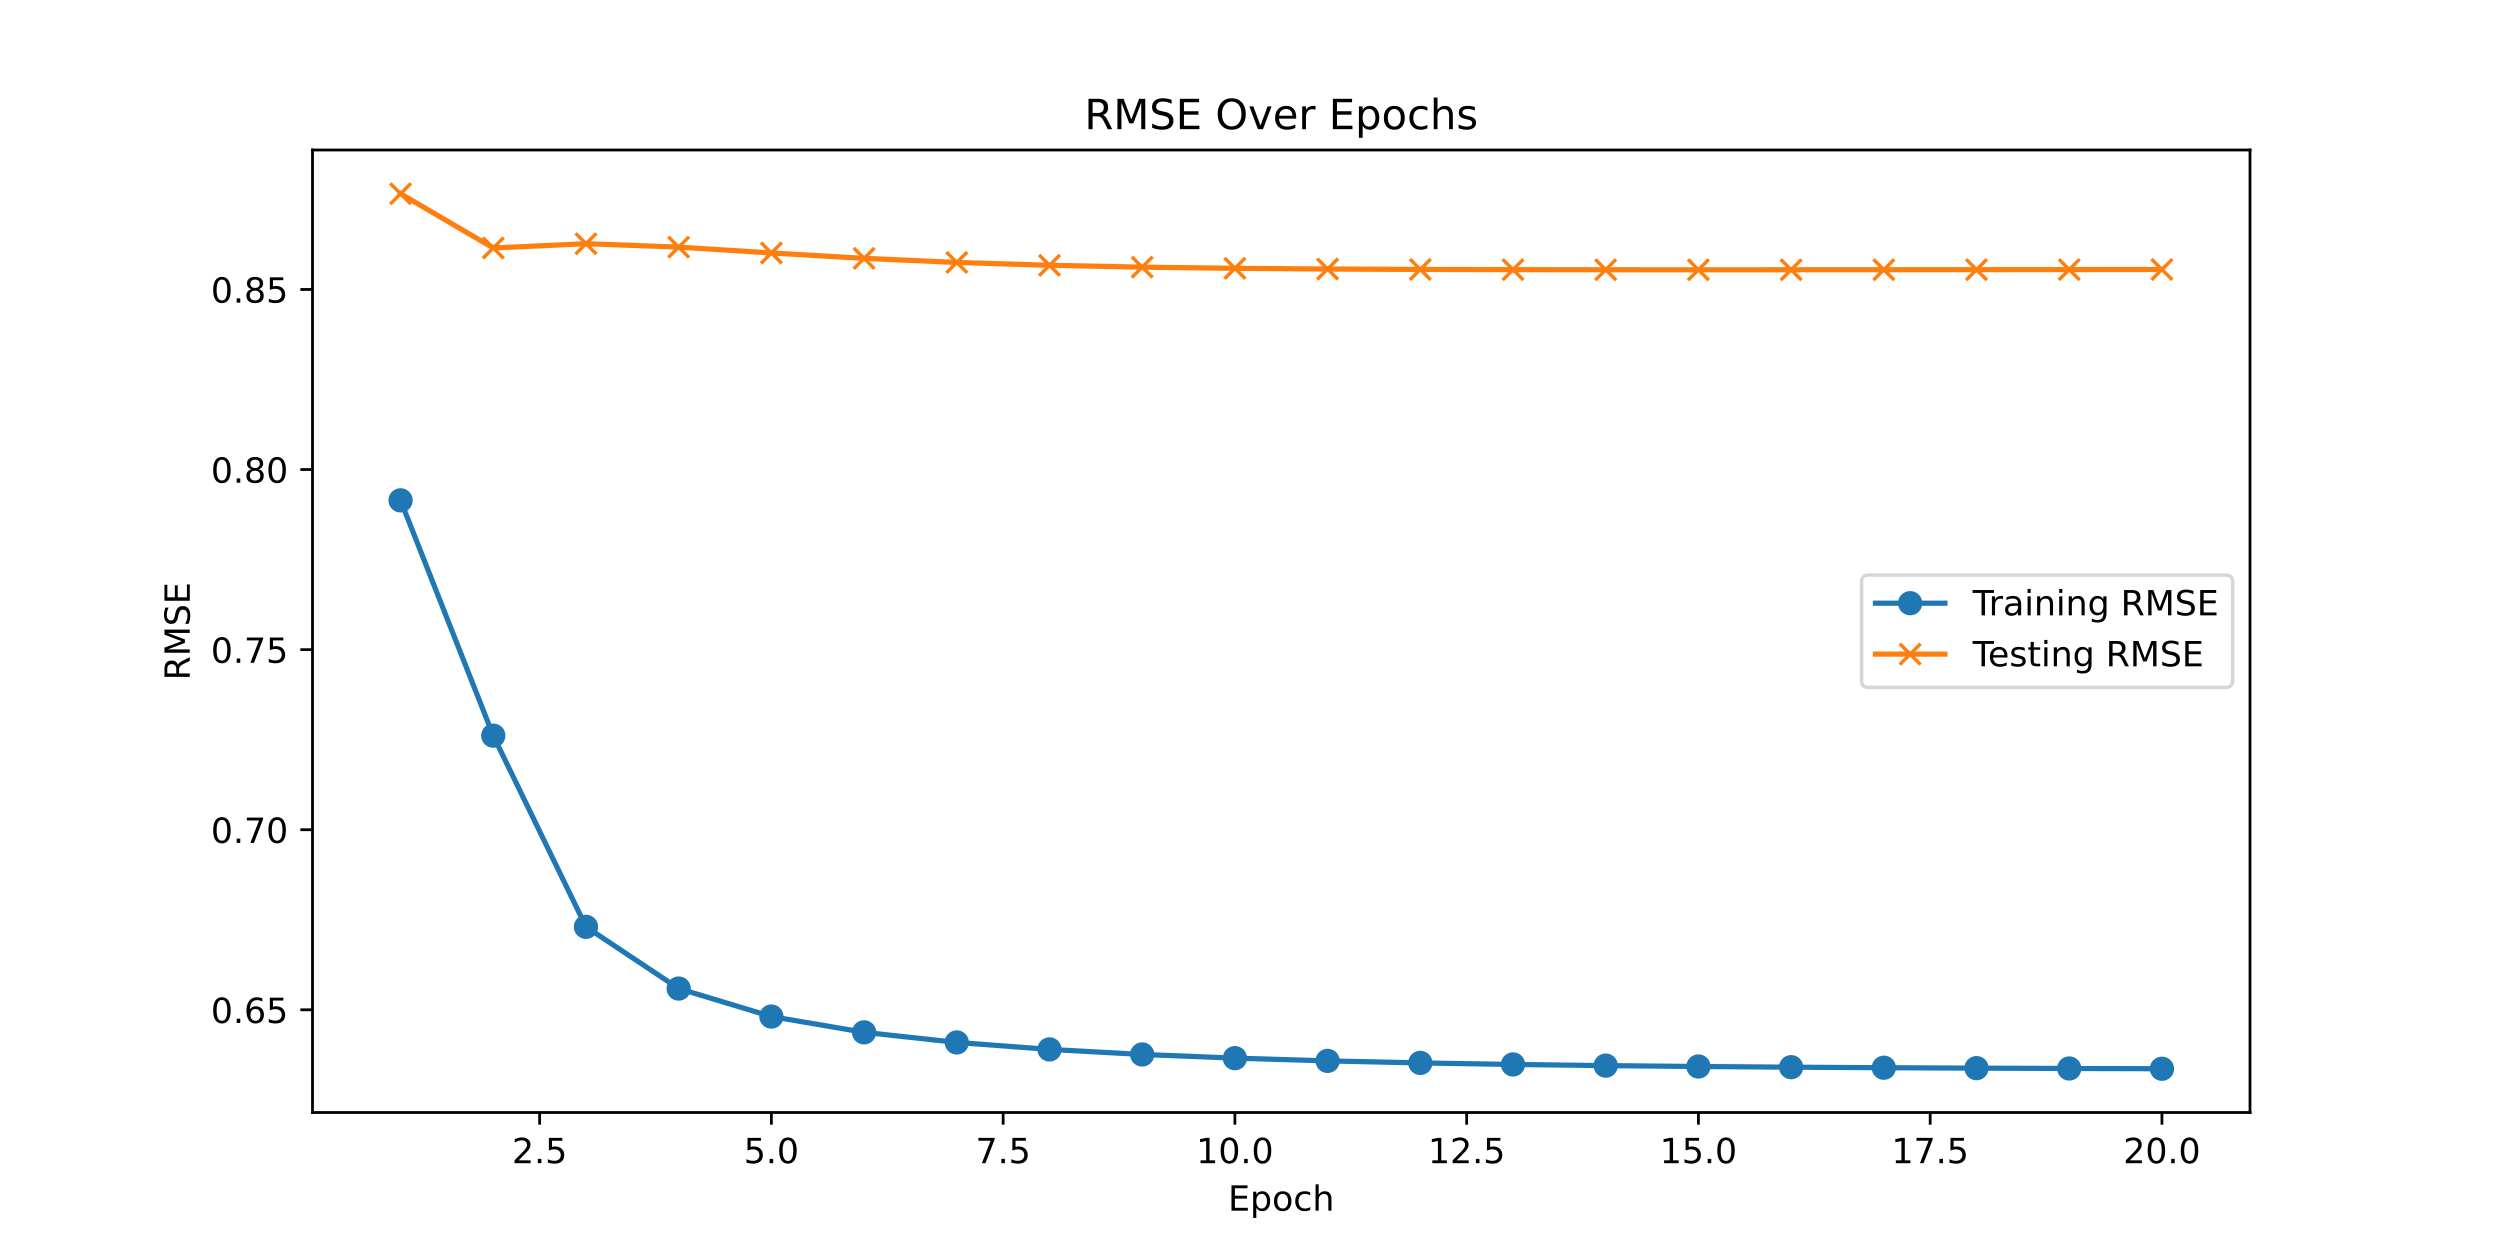
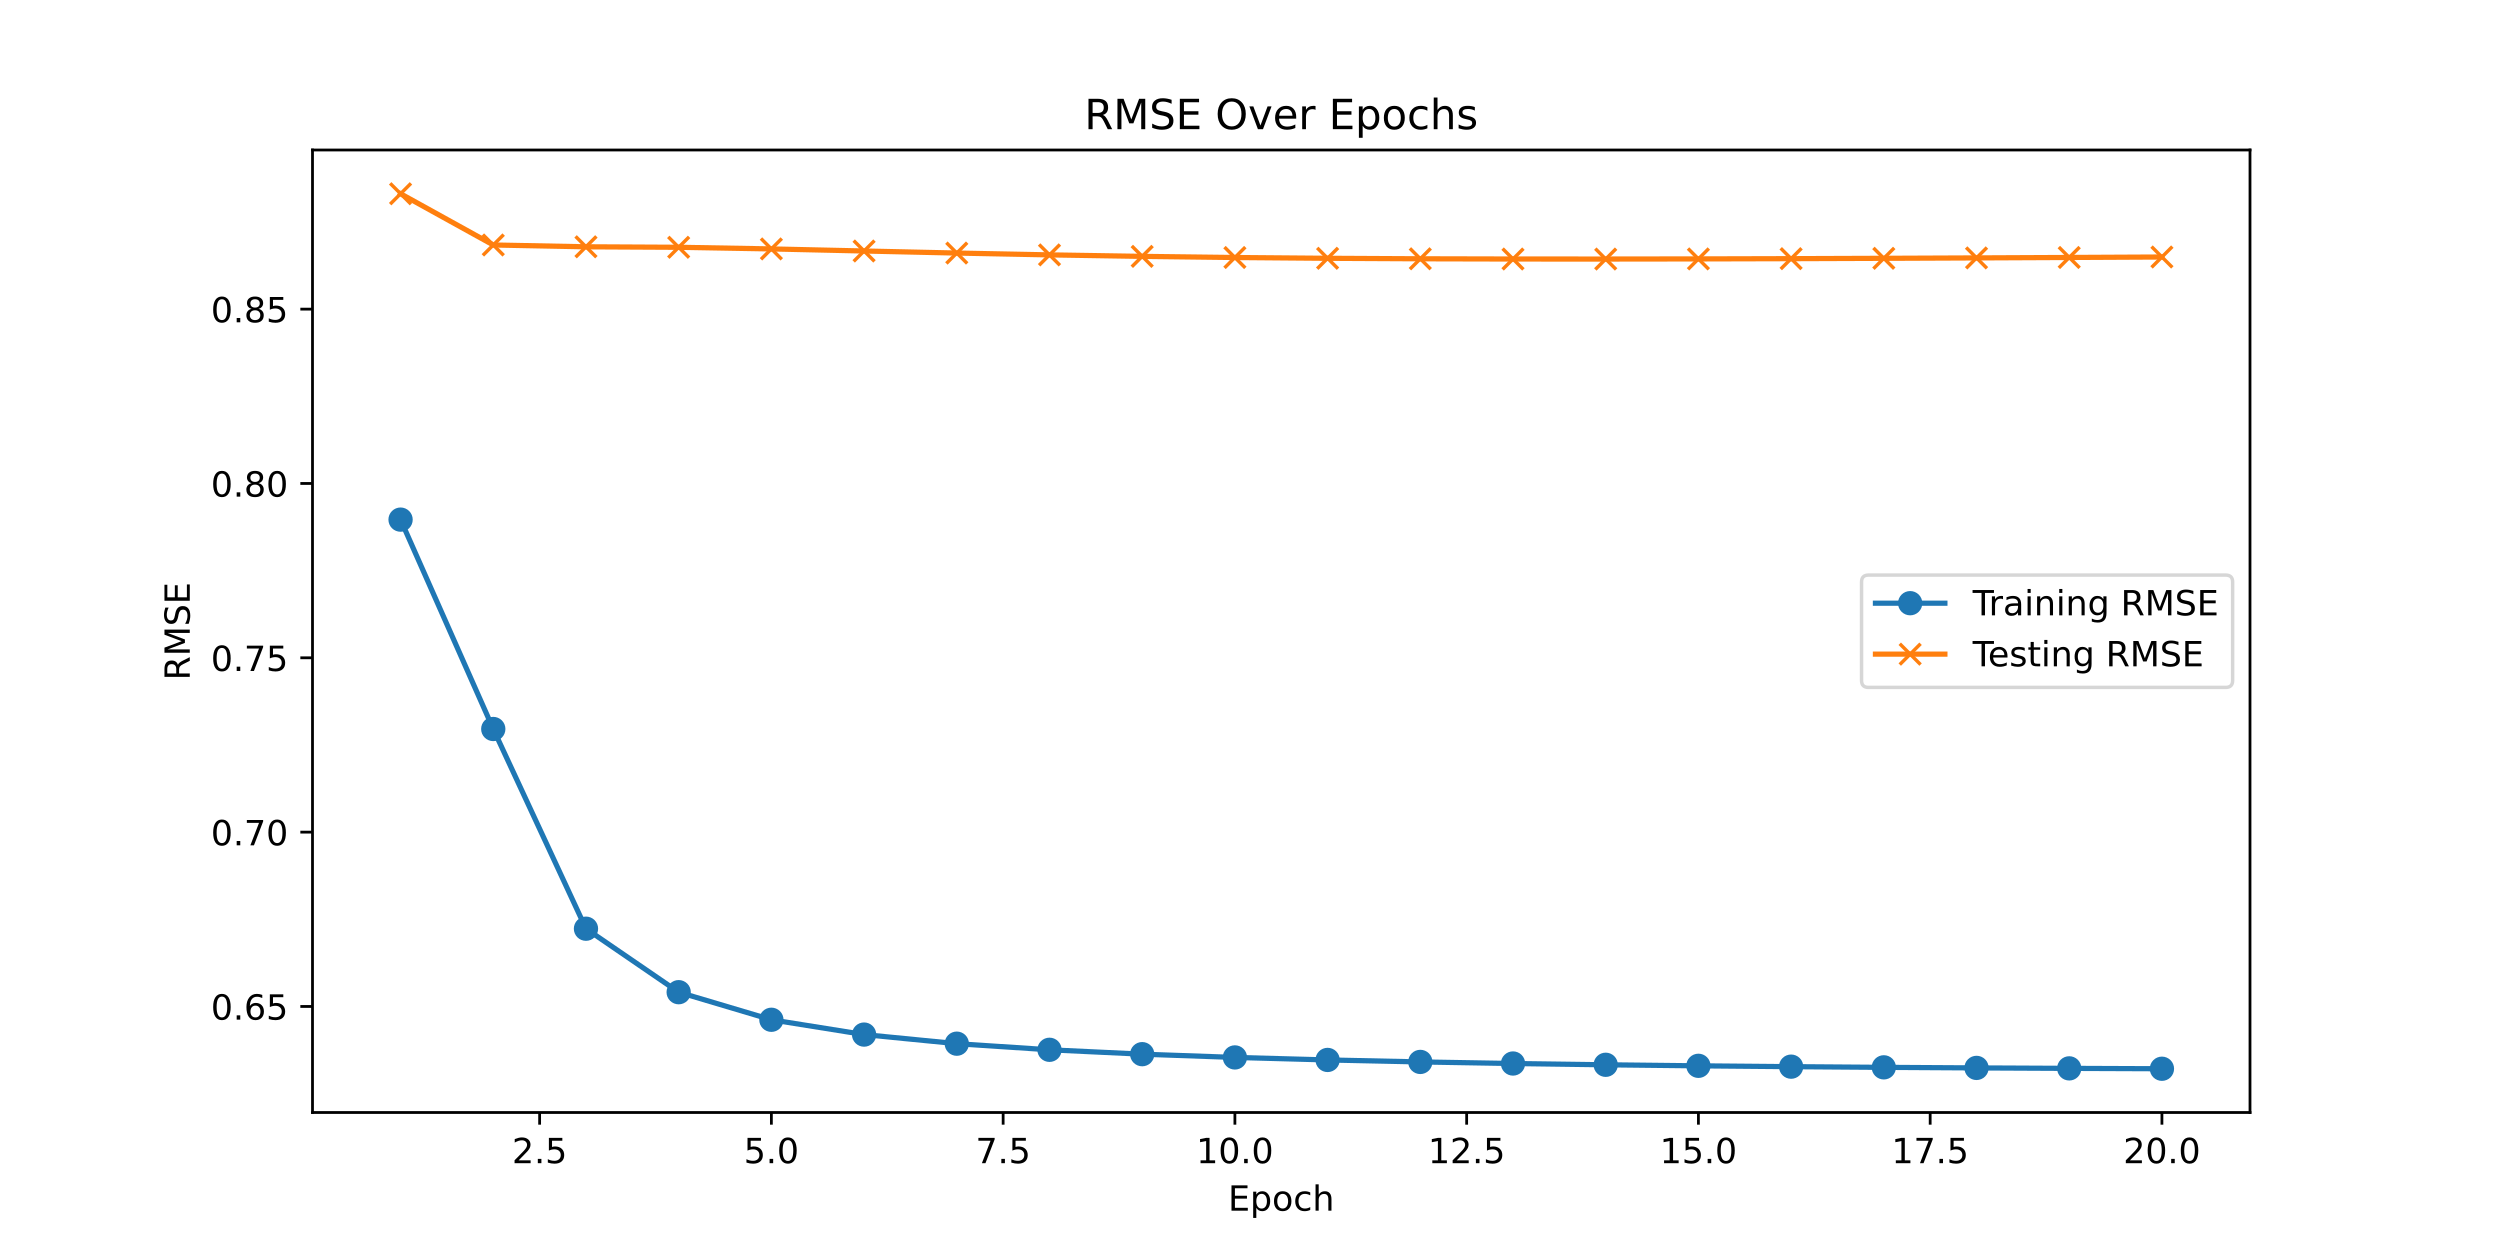
<svg xmlns="http://www.w3.org/2000/svg" xmlns:xlink="http://www.w3.org/1999/xlink" width="720pt" height="360pt" viewBox="0 0 720 360" version="1.1">
  <defs>
    <style type="text/css">*{stroke-linejoin: round; stroke-linecap: butt}</style>
  </defs>
  <g id="figure_1">
    <g id="patch_1">
      <path d="M 0 360  L 720 360  L 720 0  L 0 0  z " style="fill: #ffffff" />
    </g>
    <g id="axes_1">
      <g id="patch_2">
        <path d="M 90 320.4  L 648 320.4  L 648 43.2  L 90 43.2  z " style="fill: #ffffff" />
      </g>
      <g id="matplotlib.axis_1">
        <g id="xtick_1">
          <g id="line2d_1">
            <defs>
-               <path id="mfd4fd00679" d="M 0 0  L 0 3.5  " style="stroke: #000000; stroke-width: 0.8" />
-             </defs>
-             <g>
-               <use xlink:href="#mfd4fd00679" x="155.411" y="320.4" style="stroke: #000000; stroke-width: 0.8" />
+               <path id="mc42ac5a878" d="M 0 0  L 0 3.5  " style="stroke: #000000; stroke-width: 0.8" />
+             </defs>
+             <g>
+               <use xlink:href="#mc42ac5a878" x="155.411" y="320.4" style="stroke: #000000; stroke-width: 0.8" />
            </g>
          </g>
          <g id="text_1">
            <g transform="translate(147.4599 334.9984) scale(0.1 -0.1)">
              <defs>
                <path id="DejaVuSans-32" d="M 1228 531  L 3431 531  L 3431 0  L 469 0  L 469 531  Q 828 903 1448 1529  Q 2069 2156 2228 2338  Q 2531 2678 2651 2914  Q 2772 3150 2772 3378  Q 2772 3750 2511 3984  Q 2250 4219 1831 4219  Q 1534 4219 1204 4116  Q 875 4013 500 3803  L 500 4441  Q 881 4594 1212 4672  Q 1544 4750 1819 4750  Q 2544 4750 2975 4387  Q 3406 4025 3406 3419  Q 3406 3131 3298 2873  Q 3191 2616 2906 2266  Q 2828 2175 2409 1742  Q 1991 1309 1228 531  z " transform="scale(0.015625)" />
                <path id="DejaVuSans-2e" d="M 684 794  L 1344 794  L 1344 0  L 684 0  L 684 794  z " transform="scale(0.015625)" />
                <path id="DejaVuSans-35" d="M 691 4666  L 3169 4666  L 3169 4134  L 1269 4134  L 1269 2991  Q 1406 3038 1543 3061  Q 1681 3084 1819 3084  Q 2600 3084 3056 2656  Q 3513 2228 3513 1497  Q 3513 744 3044 326  Q 2575 -91 1722 -91  Q 1428 -91 1123 -41  Q 819 9 494 109  L 494 744  Q 775 591 1075 516  Q 1375 441 1709 441  Q 2250 441 2565 725  Q 2881 1009 2881 1497  Q 2881 1984 2565 2268  Q 2250 2553 1709 2553  Q 1456 2553 1204 2497  Q 953 2441 691 2322  L 691 4666  z " transform="scale(0.015625)" />
              </defs>
              <use xlink:href="#DejaVuSans-32" />
              <use xlink:href="#DejaVuSans-2e" transform="translate(63.62305 0)" />
              <use xlink:href="#DejaVuSans-35" transform="translate(95.41016 0)" />
            </g>
          </g>
        </g>
        <g id="xtick_2">
          <g id="line2d_2">
            <g>
-               <use xlink:href="#mfd4fd00679" x="222.158" y="320.4" style="stroke: #000000; stroke-width: 0.8" />
+               <use xlink:href="#mc42ac5a878" x="222.158" y="320.4" style="stroke: #000000; stroke-width: 0.8" />
            </g>
          </g>
          <g id="text_2">
            <g transform="translate(214.2063 334.9984) scale(0.1 -0.1)">
              <defs>
                <path id="DejaVuSans-30" d="M 2034 4250  Q 1547 4250 1301 3770  Q 1056 3291 1056 2328  Q 1056 1369 1301 889  Q 1547 409 2034 409  Q 2525 409 2770 889  Q 3016 1369 3016 2328  Q 3016 3291 2770 3770  Q 2525 4250 2034 4250  z M 2034 4750  Q 2819 4750 3233 4129  Q 3647 3509 3647 2328  Q 3647 1150 3233 529  Q 2819 -91 2034 -91  Q 1250 -91 836 529  Q 422 1150 422 2328  Q 422 3509 836 4129  Q 1250 4750 2034 4750  z " transform="scale(0.015625)" />
              </defs>
              <use xlink:href="#DejaVuSans-35" />
              <use xlink:href="#DejaVuSans-2e" transform="translate(63.62305 0)" />
              <use xlink:href="#DejaVuSans-30" transform="translate(95.41016 0)" />
            </g>
          </g>
        </g>
        <g id="xtick_3">
          <g id="line2d_3">
            <g>
-               <use xlink:href="#mfd4fd00679" x="288.904" y="320.4" style="stroke: #000000; stroke-width: 0.8" />
+               <use xlink:href="#mc42ac5a878" x="288.904" y="320.4" style="stroke: #000000; stroke-width: 0.8" />
            </g>
          </g>
          <g id="text_3">
            <g transform="translate(280.9527 334.9984) scale(0.1 -0.1)">
              <defs>
                <path id="DejaVuSans-37" d="M 525 4666  L 3525 4666  L 3525 4397  L 1831 0  L 1172 0  L 2766 4134  L 525 4134  L 525 4666  z " transform="scale(0.015625)" />
              </defs>
              <use xlink:href="#DejaVuSans-37" />
              <use xlink:href="#DejaVuSans-2e" transform="translate(63.62305 0)" />
              <use xlink:href="#DejaVuSans-35" transform="translate(95.41016 0)" />
            </g>
          </g>
        </g>
        <g id="xtick_4">
          <g id="line2d_4">
            <g>
-               <use xlink:href="#mfd4fd00679" x="355.651" y="320.4" style="stroke: #000000; stroke-width: 0.8" />
+               <use xlink:href="#mc42ac5a878" x="355.651" y="320.4" style="stroke: #000000; stroke-width: 0.8" />
            </g>
          </g>
          <g id="text_4">
            <g transform="translate(344.5179 334.9984) scale(0.1 -0.1)">
              <defs>
                <path id="DejaVuSans-31" d="M 794 531  L 1825 531  L 1825 4091  L 703 3866  L 703 4441  L 1819 4666  L 2450 4666  L 2450 531  L 3481 531  L 3481 0  L 794 0  L 794 531  z " transform="scale(0.015625)" />
              </defs>
              <use xlink:href="#DejaVuSans-31" />
              <use xlink:href="#DejaVuSans-30" transform="translate(63.62305 0)" />
              <use xlink:href="#DejaVuSans-2e" transform="translate(127.2461 0)" />
              <use xlink:href="#DejaVuSans-30" transform="translate(159.0332 0)" />
            </g>
          </g>
        </g>
        <g id="xtick_5">
          <g id="line2d_5">
            <g>
-               <use xlink:href="#mfd4fd00679" x="422.397" y="320.4" style="stroke: #000000; stroke-width: 0.8" />
+               <use xlink:href="#mc42ac5a878" x="422.397" y="320.4" style="stroke: #000000; stroke-width: 0.8" />
            </g>
          </g>
          <g id="text_5">
            <g transform="translate(411.2643 334.9984) scale(0.1 -0.1)">
              <use xlink:href="#DejaVuSans-31" />
              <use xlink:href="#DejaVuSans-32" transform="translate(63.62305 0)" />
              <use xlink:href="#DejaVuSans-2e" transform="translate(127.2461 0)" />
              <use xlink:href="#DejaVuSans-35" transform="translate(159.0332 0)" />
            </g>
          </g>
        </g>
        <g id="xtick_6">
          <g id="line2d_6">
            <g>
-               <use xlink:href="#mfd4fd00679" x="489.144" y="320.4" style="stroke: #000000; stroke-width: 0.8" />
+               <use xlink:href="#mc42ac5a878" x="489.144" y="320.4" style="stroke: #000000; stroke-width: 0.8" />
            </g>
          </g>
          <g id="text_6">
            <g transform="translate(478.0107 334.9984) scale(0.1 -0.1)">
              <use xlink:href="#DejaVuSans-31" />
              <use xlink:href="#DejaVuSans-35" transform="translate(63.62305 0)" />
              <use xlink:href="#DejaVuSans-2e" transform="translate(127.2461 0)" />
              <use xlink:href="#DejaVuSans-30" transform="translate(159.0332 0)" />
            </g>
          </g>
        </g>
        <g id="xtick_7">
          <g id="line2d_7">
            <g>
-               <use xlink:href="#mfd4fd00679" x="555.89" y="320.4" style="stroke: #000000; stroke-width: 0.8" />
+               <use xlink:href="#mc42ac5a878" x="555.89" y="320.4" style="stroke: #000000; stroke-width: 0.8" />
            </g>
          </g>
          <g id="text_7">
            <g transform="translate(544.7571 334.9984) scale(0.1 -0.1)">
              <use xlink:href="#DejaVuSans-31" />
              <use xlink:href="#DejaVuSans-37" transform="translate(63.62305 0)" />
              <use xlink:href="#DejaVuSans-2e" transform="translate(127.2461 0)" />
              <use xlink:href="#DejaVuSans-35" transform="translate(159.0332 0)" />
            </g>
          </g>
        </g>
        <g id="xtick_8">
          <g id="line2d_8">
            <g>
-               <use xlink:href="#mfd4fd00679" x="622.636" y="320.4" style="stroke: #000000; stroke-width: 0.8" />
+               <use xlink:href="#mc42ac5a878" x="622.636" y="320.4" style="stroke: #000000; stroke-width: 0.8" />
            </g>
          </g>
          <g id="text_8">
            <g transform="translate(611.5036 334.9984) scale(0.1 -0.1)">
              <use xlink:href="#DejaVuSans-32" />
              <use xlink:href="#DejaVuSans-30" transform="translate(63.62305 0)" />
              <use xlink:href="#DejaVuSans-2e" transform="translate(127.2461 0)" />
              <use xlink:href="#DejaVuSans-30" transform="translate(159.0332 0)" />
            </g>
          </g>
        </g>
        <g id="text_9">
          <g transform="translate(353.6891 348.6766) scale(0.1 -0.1)">
            <defs>
              <path id="DejaVuSans-45" d="M 628 4666  L 3578 4666  L 3578 4134  L 1259 4134  L 1259 2753  L 3481 2753  L 3481 2222  L 1259 2222  L 1259 531  L 3634 531  L 3634 0  L 628 0  L 628 4666  z " transform="scale(0.015625)" />
              <path id="DejaVuSans-70" d="M 1159 525  L 1159 -1331  L 581 -1331  L 581 3500  L 1159 3500  L 1159 2969  Q 1341 3281 1617 3432  Q 1894 3584 2278 3584  Q 2916 3584 3314 3078  Q 3713 2572 3713 1747  Q 3713 922 3314 415  Q 2916 -91 2278 -91  Q 1894 -91 1617 61  Q 1341 213 1159 525  z M 3116 1747  Q 3116 2381 2855 2742  Q 2594 3103 2138 3103  Q 1681 3103 1420 2742  Q 1159 2381 1159 1747  Q 1159 1113 1420 752  Q 1681 391 2138 391  Q 2594 391 2855 752  Q 3116 1113 3116 1747  z " transform="scale(0.015625)" />
              <path id="DejaVuSans-6f" d="M 1959 3097  Q 1497 3097 1228 2736  Q 959 2375 959 1747  Q 959 1119 1226 758  Q 1494 397 1959 397  Q 2419 397 2687 759  Q 2956 1122 2956 1747  Q 2956 2369 2687 2733  Q 2419 3097 1959 3097  z M 1959 3584  Q 2709 3584 3137 3096  Q 3566 2609 3566 1747  Q 3566 888 3137 398  Q 2709 -91 1959 -91  Q 1206 -91 779 398  Q 353 888 353 1747  Q 353 2609 779 3096  Q 1206 3584 1959 3584  z " transform="scale(0.015625)" />
              <path id="DejaVuSans-63" d="M 3122 3366  L 3122 2828  Q 2878 2963 2633 3030  Q 2388 3097 2138 3097  Q 1578 3097 1268 2742  Q 959 2388 959 1747  Q 959 1106 1268 751  Q 1578 397 2138 397  Q 2388 397 2633 464  Q 2878 531 3122 666  L 3122 134  Q 2881 22 2623 -34  Q 2366 -91 2075 -91  Q 1284 -91 818 406  Q 353 903 353 1747  Q 353 2603 823 3093  Q 1294 3584 2113 3584  Q 2378 3584 2631 3529  Q 2884 3475 3122 3366  z " transform="scale(0.015625)" />
              <path id="DejaVuSans-68" d="M 3513 2113  L 3513 0  L 2938 0  L 2938 2094  Q 2938 2591 2744 2837  Q 2550 3084 2163 3084  Q 1697 3084 1428 2787  Q 1159 2491 1159 1978  L 1159 0  L 581 0  L 581 4863  L 1159 4863  L 1159 2956  Q 1366 3272 1645 3428  Q 1925 3584 2291 3584  Q 2894 3584 3203 3211  Q 3513 2838 3513 2113  z " transform="scale(0.015625)" />
            </defs>
            <use xlink:href="#DejaVuSans-45" />
            <use xlink:href="#DejaVuSans-70" transform="translate(63.18359 0)" />
            <use xlink:href="#DejaVuSans-6f" transform="translate(126.6602 0)" />
            <use xlink:href="#DejaVuSans-63" transform="translate(187.8418 0)" />
            <use xlink:href="#DejaVuSans-68" transform="translate(242.8223 0)" />
          </g>
        </g>
      </g>
      <g id="matplotlib.axis_2">
        <g id="ytick_1">
          <g id="line2d_9">
            <defs>
-               <path id="m618b9ef40a" d="M 0 0  L -3.5 0  " style="stroke: #000000; stroke-width: 0.8" />
-             </defs>
-             <g>
-               <use xlink:href="#m618b9ef40a" x="90" y="290.823" style="stroke: #000000; stroke-width: 0.8" />
+               <path id="med8f483a0c" d="M 0 0  L -3.5 0  " style="stroke: #000000; stroke-width: 0.8" />
+             </defs>
+             <g>
+               <use xlink:href="#med8f483a0c" x="90" y="289.859" style="stroke: #000000; stroke-width: 0.8" />
            </g>
          </g>
          <g id="text_10">
-             <g transform="translate(60.73438 294.6226) scale(0.1 -0.1)">
+             <g transform="translate(60.73438 293.6587) scale(0.1 -0.1)">
              <defs>
                <path id="DejaVuSans-36" d="M 2113 2584  Q 1688 2584 1439 2293  Q 1191 2003 1191 1497  Q 1191 994 1439 701  Q 1688 409 2113 409  Q 2538 409 2786 701  Q 3034 994 3034 1497  Q 3034 2003 2786 2293  Q 2538 2584 2113 2584  z M 3366 4563  L 3366 3988  Q 3128 4100 2886 4159  Q 2644 4219 2406 4219  Q 1781 4219 1451 3797  Q 1122 3375 1075 2522  Q 1259 2794 1537 2939  Q 1816 3084 2150 3084  Q 2853 3084 3261 2657  Q 3669 2231 3669 1497  Q 3669 778 3244 343  Q 2819 -91 2113 -91  Q 1303 -91 875 529  Q 447 1150 447 2328  Q 447 3434 972 4092  Q 1497 4750 2381 4750  Q 2619 4750 2861 4703  Q 3103 4656 3366 4563  z " transform="scale(0.015625)" />
              </defs>
              <use xlink:href="#DejaVuSans-30" />
              <use xlink:href="#DejaVuSans-2e" transform="translate(63.62305 0)" />
              <use xlink:href="#DejaVuSans-36" transform="translate(95.41016 0)" />
              <use xlink:href="#DejaVuSans-35" transform="translate(159.0332 0)" />
            </g>
          </g>
        </g>
        <g id="ytick_2">
          <g id="line2d_10">
            <g>
-               <use xlink:href="#m618b9ef40a" x="90" y="238.958" style="stroke: #000000; stroke-width: 0.8" />
+               <use xlink:href="#med8f483a0c" x="90" y="239.651" style="stroke: #000000; stroke-width: 0.8" />
            </g>
          </g>
          <g id="text_11">
-             <g transform="translate(60.73438 242.7575) scale(0.1 -0.1)">
+             <g transform="translate(60.73438 243.45) scale(0.1 -0.1)">
              <use xlink:href="#DejaVuSans-30" />
              <use xlink:href="#DejaVuSans-2e" transform="translate(63.62305 0)" />
              <use xlink:href="#DejaVuSans-37" transform="translate(95.41016 0)" />
              <use xlink:href="#DejaVuSans-30" transform="translate(159.0332 0)" />
            </g>
          </g>
        </g>
        <g id="ytick_3">
          <g id="line2d_11">
            <g>
-               <use xlink:href="#m618b9ef40a" x="90" y="187.093" style="stroke: #000000; stroke-width: 0.8" />
+               <use xlink:href="#med8f483a0c" x="90" y="189.442" style="stroke: #000000; stroke-width: 0.8" />
            </g>
          </g>
          <g id="text_12">
-             <g transform="translate(60.73438 190.8924) scale(0.1 -0.1)">
+             <g transform="translate(60.73438 193.2412) scale(0.1 -0.1)">
              <use xlink:href="#DejaVuSans-30" />
              <use xlink:href="#DejaVuSans-2e" transform="translate(63.62305 0)" />
              <use xlink:href="#DejaVuSans-37" transform="translate(95.41016 0)" />
              <use xlink:href="#DejaVuSans-35" transform="translate(159.0332 0)" />
            </g>
          </g>
        </g>
        <g id="ytick_4">
          <g id="line2d_12">
            <g>
-               <use xlink:href="#m618b9ef40a" x="90" y="135.228" style="stroke: #000000; stroke-width: 0.8" />
+               <use xlink:href="#med8f483a0c" x="90" y="139.233" style="stroke: #000000; stroke-width: 0.8" />
            </g>
          </g>
          <g id="text_13">
-             <g transform="translate(60.73438 139.0272) scale(0.1 -0.1)">
+             <g transform="translate(60.73438 143.0325) scale(0.1 -0.1)">
              <defs>
                <path id="DejaVuSans-38" d="M 2034 2216  Q 1584 2216 1326 1975  Q 1069 1734 1069 1313  Q 1069 891 1326 650  Q 1584 409 2034 409  Q 2484 409 2743 651  Q 3003 894 3003 1313  Q 3003 1734 2745 1975  Q 2488 2216 2034 2216  z M 1403 2484  Q 997 2584 770 2862  Q 544 3141 544 3541  Q 544 4100 942 4425  Q 1341 4750 2034 4750  Q 2731 4750 3128 4425  Q 3525 4100 3525 3541  Q 3525 3141 3298 2862  Q 3072 2584 2669 2484  Q 3125 2378 3379 2068  Q 3634 1759 3634 1313  Q 3634 634 3220 271  Q 2806 -91 2034 -91  Q 1263 -91 848 271  Q 434 634 434 1313  Q 434 1759 690 2068  Q 947 2378 1403 2484  z M 1172 3481  Q 1172 3119 1398 2916  Q 1625 2713 2034 2713  Q 2441 2713 2670 2916  Q 2900 3119 2900 3481  Q 2900 3844 2670 4047  Q 2441 4250 2034 4250  Q 1625 4250 1398 4047  Q 1172 3844 1172 3481  z " transform="scale(0.015625)" />
              </defs>
              <use xlink:href="#DejaVuSans-30" />
              <use xlink:href="#DejaVuSans-2e" transform="translate(63.62305 0)" />
              <use xlink:href="#DejaVuSans-38" transform="translate(95.41016 0)" />
              <use xlink:href="#DejaVuSans-30" transform="translate(159.0332 0)" />
            </g>
          </g>
        </g>
        <g id="ytick_5">
          <g id="line2d_13">
            <g>
-               <use xlink:href="#m618b9ef40a" x="90" y="83.363" style="stroke: #000000; stroke-width: 0.8" />
+               <use xlink:href="#med8f483a0c" x="90" y="89.025" style="stroke: #000000; stroke-width: 0.8" />
            </g>
          </g>
          <g id="text_14">
-             <g transform="translate(60.73438 87.16211) scale(0.1 -0.1)">
+             <g transform="translate(60.73438 92.82375) scale(0.1 -0.1)">
              <use xlink:href="#DejaVuSans-30" />
              <use xlink:href="#DejaVuSans-2e" transform="translate(63.62305 0)" />
              <use xlink:href="#DejaVuSans-38" transform="translate(95.41016 0)" />
              <use xlink:href="#DejaVuSans-35" transform="translate(159.0332 0)" />
            </g>
          </g>
        </g>
        <g id="text_15">
          <g transform="translate(54.65469 195.9219) rotate(-90) scale(0.1 -0.1)">
            <defs>
              <path id="DejaVuSans-52" d="M 2841 2188  Q 3044 2119 3236 1894  Q 3428 1669 3622 1275  L 4263 0  L 3584 0  L 2988 1197  Q 2756 1666 2539 1819  Q 2322 1972 1947 1972  L 1259 1972  L 1259 0  L 628 0  L 628 4666  L 2053 4666  Q 2853 4666 3247 4331  Q 3641 3997 3641 3322  Q 3641 2881 3436 2590  Q 3231 2300 2841 2188  z M 1259 4147  L 1259 2491  L 2053 2491  Q 2509 2491 2742 2702  Q 2975 2913 2975 3322  Q 2975 3731 2742 3939  Q 2509 4147 2053 4147  L 1259 4147  z " transform="scale(0.015625)" />
              <path id="DejaVuSans-4d" d="M 628 4666  L 1569 4666  L 2759 1491  L 3956 4666  L 4897 4666  L 4897 0  L 4281 0  L 4281 4097  L 3078 897  L 2444 897  L 1241 4097  L 1241 0  L 628 0  L 628 4666  z " transform="scale(0.015625)" />
              <path id="DejaVuSans-53" d="M 3425 4513  L 3425 3897  Q 3066 4069 2747 4153  Q 2428 4238 2131 4238  Q 1616 4238 1336 4038  Q 1056 3838 1056 3469  Q 1056 3159 1242 3001  Q 1428 2844 1947 2747  L 2328 2669  Q 3034 2534 3370 2195  Q 3706 1856 3706 1288  Q 3706 609 3251 259  Q 2797 -91 1919 -91  Q 1588 -91 1214 -16  Q 841 59 441 206  L 441 856  Q 825 641 1194 531  Q 1563 422 1919 422  Q 2459 422 2753 634  Q 3047 847 3047 1241  Q 3047 1584 2836 1778  Q 2625 1972 2144 2069  L 1759 2144  Q 1053 2284 737 2584  Q 422 2884 422 3419  Q 422 4038 858 4394  Q 1294 4750 2059 4750  Q 2388 4750 2728 4690  Q 3069 4631 3425 4513  z " transform="scale(0.015625)" />
            </defs>
            <use xlink:href="#DejaVuSans-52" />
            <use xlink:href="#DejaVuSans-4d" transform="translate(69.48242 0)" />
            <use xlink:href="#DejaVuSans-53" transform="translate(155.7617 0)" />
            <use xlink:href="#DejaVuSans-45" transform="translate(219.2383 0)" />
          </g>
        </g>
      </g>
      <g id="line2d_14">
-         <path d="M 115.364 144.104  L 142.062 211.871  L 168.761 266.928  L 195.459 284.705  L 222.158 292.768  L 248.856 297.313  L 275.555 300.224  L 302.254 302.236  L 328.952 303.684  L 355.651 304.747  L 382.349 305.534  L 409.048 306.121  L 435.746 306.562  L 462.445 306.896  L 489.144 307.151  L 515.842 307.349  L 542.541 307.503  L 569.239 307.625  L 595.938 307.722  L 622.636 307.8  " clip-path="url(#pb2aebd8e01)" style="fill: none; stroke: #1f77b4; stroke-width: 1.5; stroke-linecap: square" />
+         <path d="M 115.364 149.653  L 142.062 209.952  L 168.761 267.468  L 195.459 285.75  L 222.158 293.694  L 248.856 297.96  L 275.555 300.582  L 302.254 302.343  L 328.952 303.601  L 355.651 304.54  L 382.349 305.264  L 409.048 305.835  L 435.746 306.291  L 462.445 306.659  L 489.144 306.957  L 515.842 307.198  L 542.541 307.396  L 569.239 307.558  L 595.938 307.691  L 622.636 307.8  " clip-path="url(#p635c432ce1)" style="fill: none; stroke: #1f77b4; stroke-width: 1.5; stroke-linecap: square" />
        <defs>
-           <path id="m4a45947e80" d="M 0 3  C 0.796 3 1.559 2.684 2.121 2.121  C 2.684 1.559 3 0.796 3 0  C 3 -0.796 2.684 -1.559 2.121 -2.121  C 1.559 -2.684 0.796 -3 0 -3  C -0.796 -3 -1.559 -2.684 -2.121 -2.121  C -2.684 -1.559 -3 -0.796 -3 0  C -3 0.796 -2.684 1.559 -2.121 2.121  C -1.559 2.684 -0.796 3 0 3  z " style="stroke: #1f77b4" />
+           <path id="m143ec0327e" d="M 0 3  C 0.796 3 1.559 2.684 2.121 2.121  C 2.684 1.559 3 0.796 3 0  C 3 -0.796 2.684 -1.559 2.121 -2.121  C 1.559 -2.684 0.796 -3 0 -3  C -0.796 -3 -1.559 -2.684 -2.121 -2.121  C -2.684 -1.559 -3 -0.796 -3 0  C -3 0.796 -2.684 1.559 -2.121 2.121  C -1.559 2.684 -0.796 3 0 3  z " style="stroke: #1f77b4" />
        </defs>
-         <g clip-path="url(#pb2aebd8e01)">
-           <use xlink:href="#m4a45947e80" x="115.364" y="144.104" style="fill: #1f77b4; stroke: #1f77b4" />
-           <use xlink:href="#m4a45947e80" x="142.062" y="211.871" style="fill: #1f77b4; stroke: #1f77b4" />
-           <use xlink:href="#m4a45947e80" x="168.761" y="266.928" style="fill: #1f77b4; stroke: #1f77b4" />
-           <use xlink:href="#m4a45947e80" x="195.459" y="284.705" style="fill: #1f77b4; stroke: #1f77b4" />
-           <use xlink:href="#m4a45947e80" x="222.158" y="292.768" style="fill: #1f77b4; stroke: #1f77b4" />
-           <use xlink:href="#m4a45947e80" x="248.856" y="297.313" style="fill: #1f77b4; stroke: #1f77b4" />
-           <use xlink:href="#m4a45947e80" x="275.555" y="300.224" style="fill: #1f77b4; stroke: #1f77b4" />
-           <use xlink:href="#m4a45947e80" x="302.254" y="302.236" style="fill: #1f77b4; stroke: #1f77b4" />
-           <use xlink:href="#m4a45947e80" x="328.952" y="303.684" style="fill: #1f77b4; stroke: #1f77b4" />
-           <use xlink:href="#m4a45947e80" x="355.651" y="304.747" style="fill: #1f77b4; stroke: #1f77b4" />
-           <use xlink:href="#m4a45947e80" x="382.349" y="305.534" style="fill: #1f77b4; stroke: #1f77b4" />
-           <use xlink:href="#m4a45947e80" x="409.048" y="306.121" style="fill: #1f77b4; stroke: #1f77b4" />
-           <use xlink:href="#m4a45947e80" x="435.746" y="306.562" style="fill: #1f77b4; stroke: #1f77b4" />
-           <use xlink:href="#m4a45947e80" x="462.445" y="306.896" style="fill: #1f77b4; stroke: #1f77b4" />
-           <use xlink:href="#m4a45947e80" x="489.144" y="307.151" style="fill: #1f77b4; stroke: #1f77b4" />
-           <use xlink:href="#m4a45947e80" x="515.842" y="307.349" style="fill: #1f77b4; stroke: #1f77b4" />
-           <use xlink:href="#m4a45947e80" x="542.541" y="307.503" style="fill: #1f77b4; stroke: #1f77b4" />
-           <use xlink:href="#m4a45947e80" x="569.239" y="307.625" style="fill: #1f77b4; stroke: #1f77b4" />
-           <use xlink:href="#m4a45947e80" x="595.938" y="307.722" style="fill: #1f77b4; stroke: #1f77b4" />
-           <use xlink:href="#m4a45947e80" x="622.636" y="307.8" style="fill: #1f77b4; stroke: #1f77b4" />
+         <g clip-path="url(#p635c432ce1)">
+           <use xlink:href="#m143ec0327e" x="115.364" y="149.653" style="fill: #1f77b4; stroke: #1f77b4" />
+           <use xlink:href="#m143ec0327e" x="142.062" y="209.952" style="fill: #1f77b4; stroke: #1f77b4" />
+           <use xlink:href="#m143ec0327e" x="168.761" y="267.468" style="fill: #1f77b4; stroke: #1f77b4" />
+           <use xlink:href="#m143ec0327e" x="195.459" y="285.75" style="fill: #1f77b4; stroke: #1f77b4" />
+           <use xlink:href="#m143ec0327e" x="222.158" y="293.694" style="fill: #1f77b4; stroke: #1f77b4" />
+           <use xlink:href="#m143ec0327e" x="248.856" y="297.96" style="fill: #1f77b4; stroke: #1f77b4" />
+           <use xlink:href="#m143ec0327e" x="275.555" y="300.582" style="fill: #1f77b4; stroke: #1f77b4" />
+           <use xlink:href="#m143ec0327e" x="302.254" y="302.343" style="fill: #1f77b4; stroke: #1f77b4" />
+           <use xlink:href="#m143ec0327e" x="328.952" y="303.601" style="fill: #1f77b4; stroke: #1f77b4" />
+           <use xlink:href="#m143ec0327e" x="355.651" y="304.54" style="fill: #1f77b4; stroke: #1f77b4" />
+           <use xlink:href="#m143ec0327e" x="382.349" y="305.264" style="fill: #1f77b4; stroke: #1f77b4" />
+           <use xlink:href="#m143ec0327e" x="409.048" y="305.835" style="fill: #1f77b4; stroke: #1f77b4" />
+           <use xlink:href="#m143ec0327e" x="435.746" y="306.291" style="fill: #1f77b4; stroke: #1f77b4" />
+           <use xlink:href="#m143ec0327e" x="462.445" y="306.659" style="fill: #1f77b4; stroke: #1f77b4" />
+           <use xlink:href="#m143ec0327e" x="489.144" y="306.957" style="fill: #1f77b4; stroke: #1f77b4" />
+           <use xlink:href="#m143ec0327e" x="515.842" y="307.198" style="fill: #1f77b4; stroke: #1f77b4" />
+           <use xlink:href="#m143ec0327e" x="542.541" y="307.396" style="fill: #1f77b4; stroke: #1f77b4" />
+           <use xlink:href="#m143ec0327e" x="569.239" y="307.558" style="fill: #1f77b4; stroke: #1f77b4" />
+           <use xlink:href="#m143ec0327e" x="595.938" y="307.691" style="fill: #1f77b4; stroke: #1f77b4" />
+           <use xlink:href="#m143ec0327e" x="622.636" y="307.8" style="fill: #1f77b4; stroke: #1f77b4" />
        </g>
      </g>
      <g id="line2d_15">
-         <path d="M 115.364 55.8  L 142.062 71.416  L 168.761 70.19  L 195.459 71.168  L 222.158 72.861  L 248.856 74.409  L 275.555 75.588  L 302.254 76.406  L 328.952 76.941  L 355.651 77.278  L 382.349 77.481  L 409.048 77.599  L 435.746 77.662  L 462.445 77.691  L 489.144 77.699  L 515.842 77.693  L 542.541 77.679  L 569.239 77.661  L 595.938 77.639  L 622.636 77.615  " clip-path="url(#pb2aebd8e01)" style="fill: none; stroke: #ff7f0e; stroke-width: 1.5; stroke-linecap: square" />
+         <path d="M 115.364 55.8  L 142.062 70.555  L 168.761 71.076  L 195.459 71.218  L 222.158 71.689  L 248.856 72.287  L 275.555 72.88  L 302.254 73.405  L 328.952 73.835  L 355.651 74.162  L 382.349 74.39  L 409.048 74.531  L 435.746 74.598  L 462.445 74.606  L 489.144 74.568  L 515.842 74.495  L 542.541 74.396  L 569.239 74.279  L 595.938 74.151  L 622.636 74.015  " clip-path="url(#p635c432ce1)" style="fill: none; stroke: #ff7f0e; stroke-width: 1.5; stroke-linecap: square" />
        <defs>
-           <path id="m85ff984c84" d="M -3 3  L 3 -3  M -3 -3  L 3 3  " style="stroke: #ff7f0e" />
+           <path id="ma10217e5f8" d="M -3 3  L 3 -3  M -3 -3  L 3 3  " style="stroke: #ff7f0e" />
        </defs>
-         <g clip-path="url(#pb2aebd8e01)">
-           <use xlink:href="#m85ff984c84" x="115.364" y="55.8" style="fill: #ff7f0e; stroke: #ff7f0e" />
-           <use xlink:href="#m85ff984c84" x="142.062" y="71.416" style="fill: #ff7f0e; stroke: #ff7f0e" />
-           <use xlink:href="#m85ff984c84" x="168.761" y="70.19" style="fill: #ff7f0e; stroke: #ff7f0e" />
-           <use xlink:href="#m85ff984c84" x="195.459" y="71.168" style="fill: #ff7f0e; stroke: #ff7f0e" />
-           <use xlink:href="#m85ff984c84" x="222.158" y="72.861" style="fill: #ff7f0e; stroke: #ff7f0e" />
-           <use xlink:href="#m85ff984c84" x="248.856" y="74.409" style="fill: #ff7f0e; stroke: #ff7f0e" />
-           <use xlink:href="#m85ff984c84" x="275.555" y="75.588" style="fill: #ff7f0e; stroke: #ff7f0e" />
-           <use xlink:href="#m85ff984c84" x="302.254" y="76.406" style="fill: #ff7f0e; stroke: #ff7f0e" />
-           <use xlink:href="#m85ff984c84" x="328.952" y="76.941" style="fill: #ff7f0e; stroke: #ff7f0e" />
-           <use xlink:href="#m85ff984c84" x="355.651" y="77.278" style="fill: #ff7f0e; stroke: #ff7f0e" />
-           <use xlink:href="#m85ff984c84" x="382.349" y="77.481" style="fill: #ff7f0e; stroke: #ff7f0e" />
-           <use xlink:href="#m85ff984c84" x="409.048" y="77.599" style="fill: #ff7f0e; stroke: #ff7f0e" />
-           <use xlink:href="#m85ff984c84" x="435.746" y="77.662" style="fill: #ff7f0e; stroke: #ff7f0e" />
-           <use xlink:href="#m85ff984c84" x="462.445" y="77.691" style="fill: #ff7f0e; stroke: #ff7f0e" />
-           <use xlink:href="#m85ff984c84" x="489.144" y="77.699" style="fill: #ff7f0e; stroke: #ff7f0e" />
-           <use xlink:href="#m85ff984c84" x="515.842" y="77.693" style="fill: #ff7f0e; stroke: #ff7f0e" />
-           <use xlink:href="#m85ff984c84" x="542.541" y="77.679" style="fill: #ff7f0e; stroke: #ff7f0e" />
-           <use xlink:href="#m85ff984c84" x="569.239" y="77.661" style="fill: #ff7f0e; stroke: #ff7f0e" />
-           <use xlink:href="#m85ff984c84" x="595.938" y="77.639" style="fill: #ff7f0e; stroke: #ff7f0e" />
-           <use xlink:href="#m85ff984c84" x="622.636" y="77.615" style="fill: #ff7f0e; stroke: #ff7f0e" />
+         <g clip-path="url(#p635c432ce1)">
+           <use xlink:href="#ma10217e5f8" x="115.364" y="55.8" style="fill: #ff7f0e; stroke: #ff7f0e" />
+           <use xlink:href="#ma10217e5f8" x="142.062" y="70.555" style="fill: #ff7f0e; stroke: #ff7f0e" />
+           <use xlink:href="#ma10217e5f8" x="168.761" y="71.076" style="fill: #ff7f0e; stroke: #ff7f0e" />
+           <use xlink:href="#ma10217e5f8" x="195.459" y="71.218" style="fill: #ff7f0e; stroke: #ff7f0e" />
+           <use xlink:href="#ma10217e5f8" x="222.158" y="71.689" style="fill: #ff7f0e; stroke: #ff7f0e" />
+           <use xlink:href="#ma10217e5f8" x="248.856" y="72.287" style="fill: #ff7f0e; stroke: #ff7f0e" />
+           <use xlink:href="#ma10217e5f8" x="275.555" y="72.88" style="fill: #ff7f0e; stroke: #ff7f0e" />
+           <use xlink:href="#ma10217e5f8" x="302.254" y="73.405" style="fill: #ff7f0e; stroke: #ff7f0e" />
+           <use xlink:href="#ma10217e5f8" x="328.952" y="73.835" style="fill: #ff7f0e; stroke: #ff7f0e" />
+           <use xlink:href="#ma10217e5f8" x="355.651" y="74.162" style="fill: #ff7f0e; stroke: #ff7f0e" />
+           <use xlink:href="#ma10217e5f8" x="382.349" y="74.39" style="fill: #ff7f0e; stroke: #ff7f0e" />
+           <use xlink:href="#ma10217e5f8" x="409.048" y="74.531" style="fill: #ff7f0e; stroke: #ff7f0e" />
+           <use xlink:href="#ma10217e5f8" x="435.746" y="74.598" style="fill: #ff7f0e; stroke: #ff7f0e" />
+           <use xlink:href="#ma10217e5f8" x="462.445" y="74.606" style="fill: #ff7f0e; stroke: #ff7f0e" />
+           <use xlink:href="#ma10217e5f8" x="489.144" y="74.568" style="fill: #ff7f0e; stroke: #ff7f0e" />
+           <use xlink:href="#ma10217e5f8" x="515.842" y="74.495" style="fill: #ff7f0e; stroke: #ff7f0e" />
+           <use xlink:href="#ma10217e5f8" x="542.541" y="74.396" style="fill: #ff7f0e; stroke: #ff7f0e" />
+           <use xlink:href="#ma10217e5f8" x="569.239" y="74.279" style="fill: #ff7f0e; stroke: #ff7f0e" />
+           <use xlink:href="#ma10217e5f8" x="595.938" y="74.151" style="fill: #ff7f0e; stroke: #ff7f0e" />
+           <use xlink:href="#ma10217e5f8" x="622.636" y="74.015" style="fill: #ff7f0e; stroke: #ff7f0e" />
        </g>
      </g>
      <g id="patch_3">
        <path d="M 90 320.4  L 90 43.2  " style="fill: none; stroke: #000000; stroke-width: 0.8; stroke-linejoin: miter; stroke-linecap: square" />
      </g>
      <g id="patch_4">
        <path d="M 648 320.4  L 648 43.2  " style="fill: none; stroke: #000000; stroke-width: 0.8; stroke-linejoin: miter; stroke-linecap: square" />
      </g>
      <g id="patch_5">
        <path d="M 90 320.4  L 648 320.4  " style="fill: none; stroke: #000000; stroke-width: 0.8; stroke-linejoin: miter; stroke-linecap: square" />
      </g>
      <g id="patch_6">
        <path d="M 90 43.2  L 648 43.2  " style="fill: none; stroke: #000000; stroke-width: 0.8; stroke-linejoin: miter; stroke-linecap: square" />
      </g>
      <g id="text_16">
        <g transform="translate(312.3084 37.2) scale(0.12 -0.12)">
          <defs>
            <path id="DejaVuSans-20" transform="scale(0.015625)" />
            <path id="DejaVuSans-4f" d="M 2522 4238  Q 1834 4238 1429 3725  Q 1025 3213 1025 2328  Q 1025 1447 1429 934  Q 1834 422 2522 422  Q 3209 422 3611 934  Q 4013 1447 4013 2328  Q 4013 3213 3611 3725  Q 3209 4238 2522 4238  z M 2522 4750  Q 3503 4750 4090 4092  Q 4678 3434 4678 2328  Q 4678 1225 4090 567  Q 3503 -91 2522 -91  Q 1538 -91 948 565  Q 359 1222 359 2328  Q 359 3434 948 4092  Q 1538 4750 2522 4750  z " transform="scale(0.015625)" />
            <path id="DejaVuSans-76" d="M 191 3500  L 800 3500  L 1894 563  L 2988 3500  L 3597 3500  L 2284 0  L 1503 0  L 191 3500  z " transform="scale(0.015625)" />
            <path id="DejaVuSans-65" d="M 3597 1894  L 3597 1613  L 953 1613  Q 991 1019 1311 708  Q 1631 397 2203 397  Q 2534 397 2845 478  Q 3156 559 3463 722  L 3463 178  Q 3153 47 2828 -22  Q 2503 -91 2169 -91  Q 1331 -91 842 396  Q 353 884 353 1716  Q 353 2575 817 3079  Q 1281 3584 2069 3584  Q 2775 3584 3186 3129  Q 3597 2675 3597 1894  z M 3022 2063  Q 3016 2534 2758 2815  Q 2500 3097 2075 3097  Q 1594 3097 1305 2825  Q 1016 2553 972 2059  L 3022 2063  z " transform="scale(0.015625)" />
            <path id="DejaVuSans-72" d="M 2631 2963  Q 2534 3019 2420 3045  Q 2306 3072 2169 3072  Q 1681 3072 1420 2755  Q 1159 2438 1159 1844  L 1159 0  L 581 0  L 581 3500  L 1159 3500  L 1159 2956  Q 1341 3275 1631 3429  Q 1922 3584 2338 3584  Q 2397 3584 2469 3576  Q 2541 3569 2628 3553  L 2631 2963  z " transform="scale(0.015625)" />
            <path id="DejaVuSans-73" d="M 2834 3397  L 2834 2853  Q 2591 2978 2328 3040  Q 2066 3103 1784 3103  Q 1356 3103 1142 2972  Q 928 2841 928 2578  Q 928 2378 1081 2264  Q 1234 2150 1697 2047  L 1894 2003  Q 2506 1872 2764 1633  Q 3022 1394 3022 966  Q 3022 478 2636 193  Q 2250 -91 1575 -91  Q 1294 -91 989 -36  Q 684 19 347 128  L 347 722  Q 666 556 975 473  Q 1284 391 1588 391  Q 1994 391 2212 530  Q 2431 669 2431 922  Q 2431 1156 2273 1281  Q 2116 1406 1581 1522  L 1381 1569  Q 847 1681 609 1914  Q 372 2147 372 2553  Q 372 3047 722 3315  Q 1072 3584 1716 3584  Q 2034 3584 2315 3537  Q 2597 3491 2834 3397  z " transform="scale(0.015625)" />
          </defs>
          <use xlink:href="#DejaVuSans-52" />
          <use xlink:href="#DejaVuSans-4d" transform="translate(69.48242 0)" />
          <use xlink:href="#DejaVuSans-53" transform="translate(155.7617 0)" />
          <use xlink:href="#DejaVuSans-45" transform="translate(219.2383 0)" />
          <use xlink:href="#DejaVuSans-20" transform="translate(282.4219 0)" />
          <use xlink:href="#DejaVuSans-4f" transform="translate(314.209 0)" />
          <use xlink:href="#DejaVuSans-76" transform="translate(392.9199 0)" />
          <use xlink:href="#DejaVuSans-65" transform="translate(452.0996 0)" />
          <use xlink:href="#DejaVuSans-72" transform="translate(513.623 0)" />
          <use xlink:href="#DejaVuSans-20" transform="translate(554.7363 0)" />
          <use xlink:href="#DejaVuSans-45" transform="translate(586.5234 0)" />
          <use xlink:href="#DejaVuSans-70" transform="translate(649.707 0)" />
          <use xlink:href="#DejaVuSans-6f" transform="translate(713.1836 0)" />
          <use xlink:href="#DejaVuSans-63" transform="translate(774.3652 0)" />
          <use xlink:href="#DejaVuSans-68" transform="translate(829.3457 0)" />
          <use xlink:href="#DejaVuSans-73" transform="translate(892.7246 0)" />
        </g>
      </g>
      <g id="legend_1">
        <g id="patch_7">
          <path d="M 538.127 197.978  L 641 197.978  Q 643 197.978 643 195.978  L 643 167.622  Q 643 165.622 641 165.622  L 538.127 165.622  Q 536.127 165.622 536.127 167.622  L 536.127 195.978  Q 536.127 197.978 538.127 197.978  z " style="fill: #ffffff; opacity: 0.8; stroke: #cccccc; stroke-linejoin: miter" />
        </g>
        <g id="line2d_16">
          <path d="M 540.127 173.72  L 550.127 173.72  L 560.127 173.72  " style="fill: none; stroke: #1f77b4; stroke-width: 1.5; stroke-linecap: square" />
          <g>
-             <use xlink:href="#m4a45947e80" x="550.127" y="173.72" style="fill: #1f77b4; stroke: #1f77b4" />
+             <use xlink:href="#m143ec0327e" x="550.127" y="173.72" style="fill: #1f77b4; stroke: #1f77b4" />
          </g>
        </g>
        <g id="text_17">
          <g transform="translate(568.1266 177.2203) scale(0.1 -0.1)">
            <defs>
              <path id="DejaVuSans-54" d="M -19 4666  L 3928 4666  L 3928 4134  L 2272 4134  L 2272 0  L 1638 0  L 1638 4134  L -19 4134  L -19 4666  z " transform="scale(0.015625)" />
              <path id="DejaVuSans-61" d="M 2194 1759  Q 1497 1759 1228 1600  Q 959 1441 959 1056  Q 959 750 1161 570  Q 1363 391 1709 391  Q 2188 391 2477 730  Q 2766 1069 2766 1631  L 2766 1759  L 2194 1759  z M 3341 1997  L 3341 0  L 2766 0  L 2766 531  Q 2569 213 2275 61  Q 1981 -91 1556 -91  Q 1019 -91 701 211  Q 384 513 384 1019  Q 384 1609 779 1909  Q 1175 2209 1959 2209  L 2766 2209  L 2766 2266  Q 2766 2663 2505 2880  Q 2244 3097 1772 3097  Q 1472 3097 1187 3025  Q 903 2953 641 2809  L 641 3341  Q 956 3463 1253 3523  Q 1550 3584 1831 3584  Q 2591 3584 2966 3190  Q 3341 2797 3341 1997  z " transform="scale(0.015625)" />
              <path id="DejaVuSans-69" d="M 603 3500  L 1178 3500  L 1178 0  L 603 0  L 603 3500  z M 603 4863  L 1178 4863  L 1178 4134  L 603 4134  L 603 4863  z " transform="scale(0.015625)" />
              <path id="DejaVuSans-6e" d="M 3513 2113  L 3513 0  L 2938 0  L 2938 2094  Q 2938 2591 2744 2837  Q 2550 3084 2163 3084  Q 1697 3084 1428 2787  Q 1159 2491 1159 1978  L 1159 0  L 581 0  L 581 3500  L 1159 3500  L 1159 2956  Q 1366 3272 1645 3428  Q 1925 3584 2291 3584  Q 2894 3584 3203 3211  Q 3513 2838 3513 2113  z " transform="scale(0.015625)" />
              <path id="DejaVuSans-67" d="M 2906 1791  Q 2906 2416 2648 2759  Q 2391 3103 1925 3103  Q 1463 3103 1205 2759  Q 947 2416 947 1791  Q 947 1169 1205 825  Q 1463 481 1925 481  Q 2391 481 2648 825  Q 2906 1169 2906 1791  z M 3481 434  Q 3481 -459 3084 -895  Q 2688 -1331 1869 -1331  Q 1566 -1331 1297 -1286  Q 1028 -1241 775 -1147  L 775 -588  Q 1028 -725 1275 -790  Q 1522 -856 1778 -856  Q 2344 -856 2625 -561  Q 2906 -266 2906 331  L 2906 616  Q 2728 306 2450 153  Q 2172 0 1784 0  Q 1141 0 747 490  Q 353 981 353 1791  Q 353 2603 747 3093  Q 1141 3584 1784 3584  Q 2172 3584 2450 3431  Q 2728 3278 2906 2969  L 2906 3500  L 3481 3500  L 3481 434  z " transform="scale(0.015625)" />
            </defs>
            <use xlink:href="#DejaVuSans-54" />
            <use xlink:href="#DejaVuSans-72" transform="translate(46.33398 0)" />
            <use xlink:href="#DejaVuSans-61" transform="translate(87.44727 0)" />
            <use xlink:href="#DejaVuSans-69" transform="translate(148.7266 0)" />
            <use xlink:href="#DejaVuSans-6e" transform="translate(176.5098 0)" />
            <use xlink:href="#DejaVuSans-69" transform="translate(239.8887 0)" />
            <use xlink:href="#DejaVuSans-6e" transform="translate(267.6719 0)" />
            <use xlink:href="#DejaVuSans-67" transform="translate(331.0508 0)" />
            <use xlink:href="#DejaVuSans-20" transform="translate(394.5273 0)" />
            <use xlink:href="#DejaVuSans-52" transform="translate(426.3145 0)" />
            <use xlink:href="#DejaVuSans-4d" transform="translate(495.7969 0)" />
            <use xlink:href="#DejaVuSans-53" transform="translate(582.0762 0)" />
            <use xlink:href="#DejaVuSans-45" transform="translate(645.5527 0)" />
          </g>
        </g>
        <g id="line2d_17">
          <path d="M 540.127 188.398  L 550.127 188.398  L 560.127 188.398  " style="fill: none; stroke: #ff7f0e; stroke-width: 1.5; stroke-linecap: square" />
          <g>
-             <use xlink:href="#m85ff984c84" x="550.127" y="188.398" style="fill: #ff7f0e; stroke: #ff7f0e" />
+             <use xlink:href="#ma10217e5f8" x="550.127" y="188.398" style="fill: #ff7f0e; stroke: #ff7f0e" />
          </g>
        </g>
        <g id="text_18">
          <g transform="translate(568.1266 191.8984) scale(0.1 -0.1)">
            <defs>
              <path id="DejaVuSans-74" d="M 1172 4494  L 1172 3500  L 2356 3500  L 2356 3053  L 1172 3053  L 1172 1153  Q 1172 725 1289 603  Q 1406 481 1766 481  L 2356 481  L 2356 0  L 1766 0  Q 1100 0 847 248  Q 594 497 594 1153  L 594 3053  L 172 3053  L 172 3500  L 594 3500  L 594 4494  L 1172 4494  z " transform="scale(0.015625)" />
            </defs>
            <use xlink:href="#DejaVuSans-54" />
            <use xlink:href="#DejaVuSans-65" transform="translate(44.08398 0)" />
            <use xlink:href="#DejaVuSans-73" transform="translate(105.6074 0)" />
            <use xlink:href="#DejaVuSans-74" transform="translate(157.707 0)" />
            <use xlink:href="#DejaVuSans-69" transform="translate(196.916 0)" />
            <use xlink:href="#DejaVuSans-6e" transform="translate(224.6992 0)" />
            <use xlink:href="#DejaVuSans-67" transform="translate(288.0781 0)" />
            <use xlink:href="#DejaVuSans-20" transform="translate(351.5547 0)" />
            <use xlink:href="#DejaVuSans-52" transform="translate(383.3418 0)" />
            <use xlink:href="#DejaVuSans-4d" transform="translate(452.8242 0)" />
            <use xlink:href="#DejaVuSans-53" transform="translate(539.1035 0)" />
            <use xlink:href="#DejaVuSans-45" transform="translate(602.5801 0)" />
          </g>
        </g>
      </g>
    </g>
  </g>
  <defs>
-     <clipPath id="pb2aebd8e01">
+     <clipPath id="p635c432ce1">
      <rect x="90" y="43.2" width="558" height="277.2" />
    </clipPath>
  </defs>
</svg>
